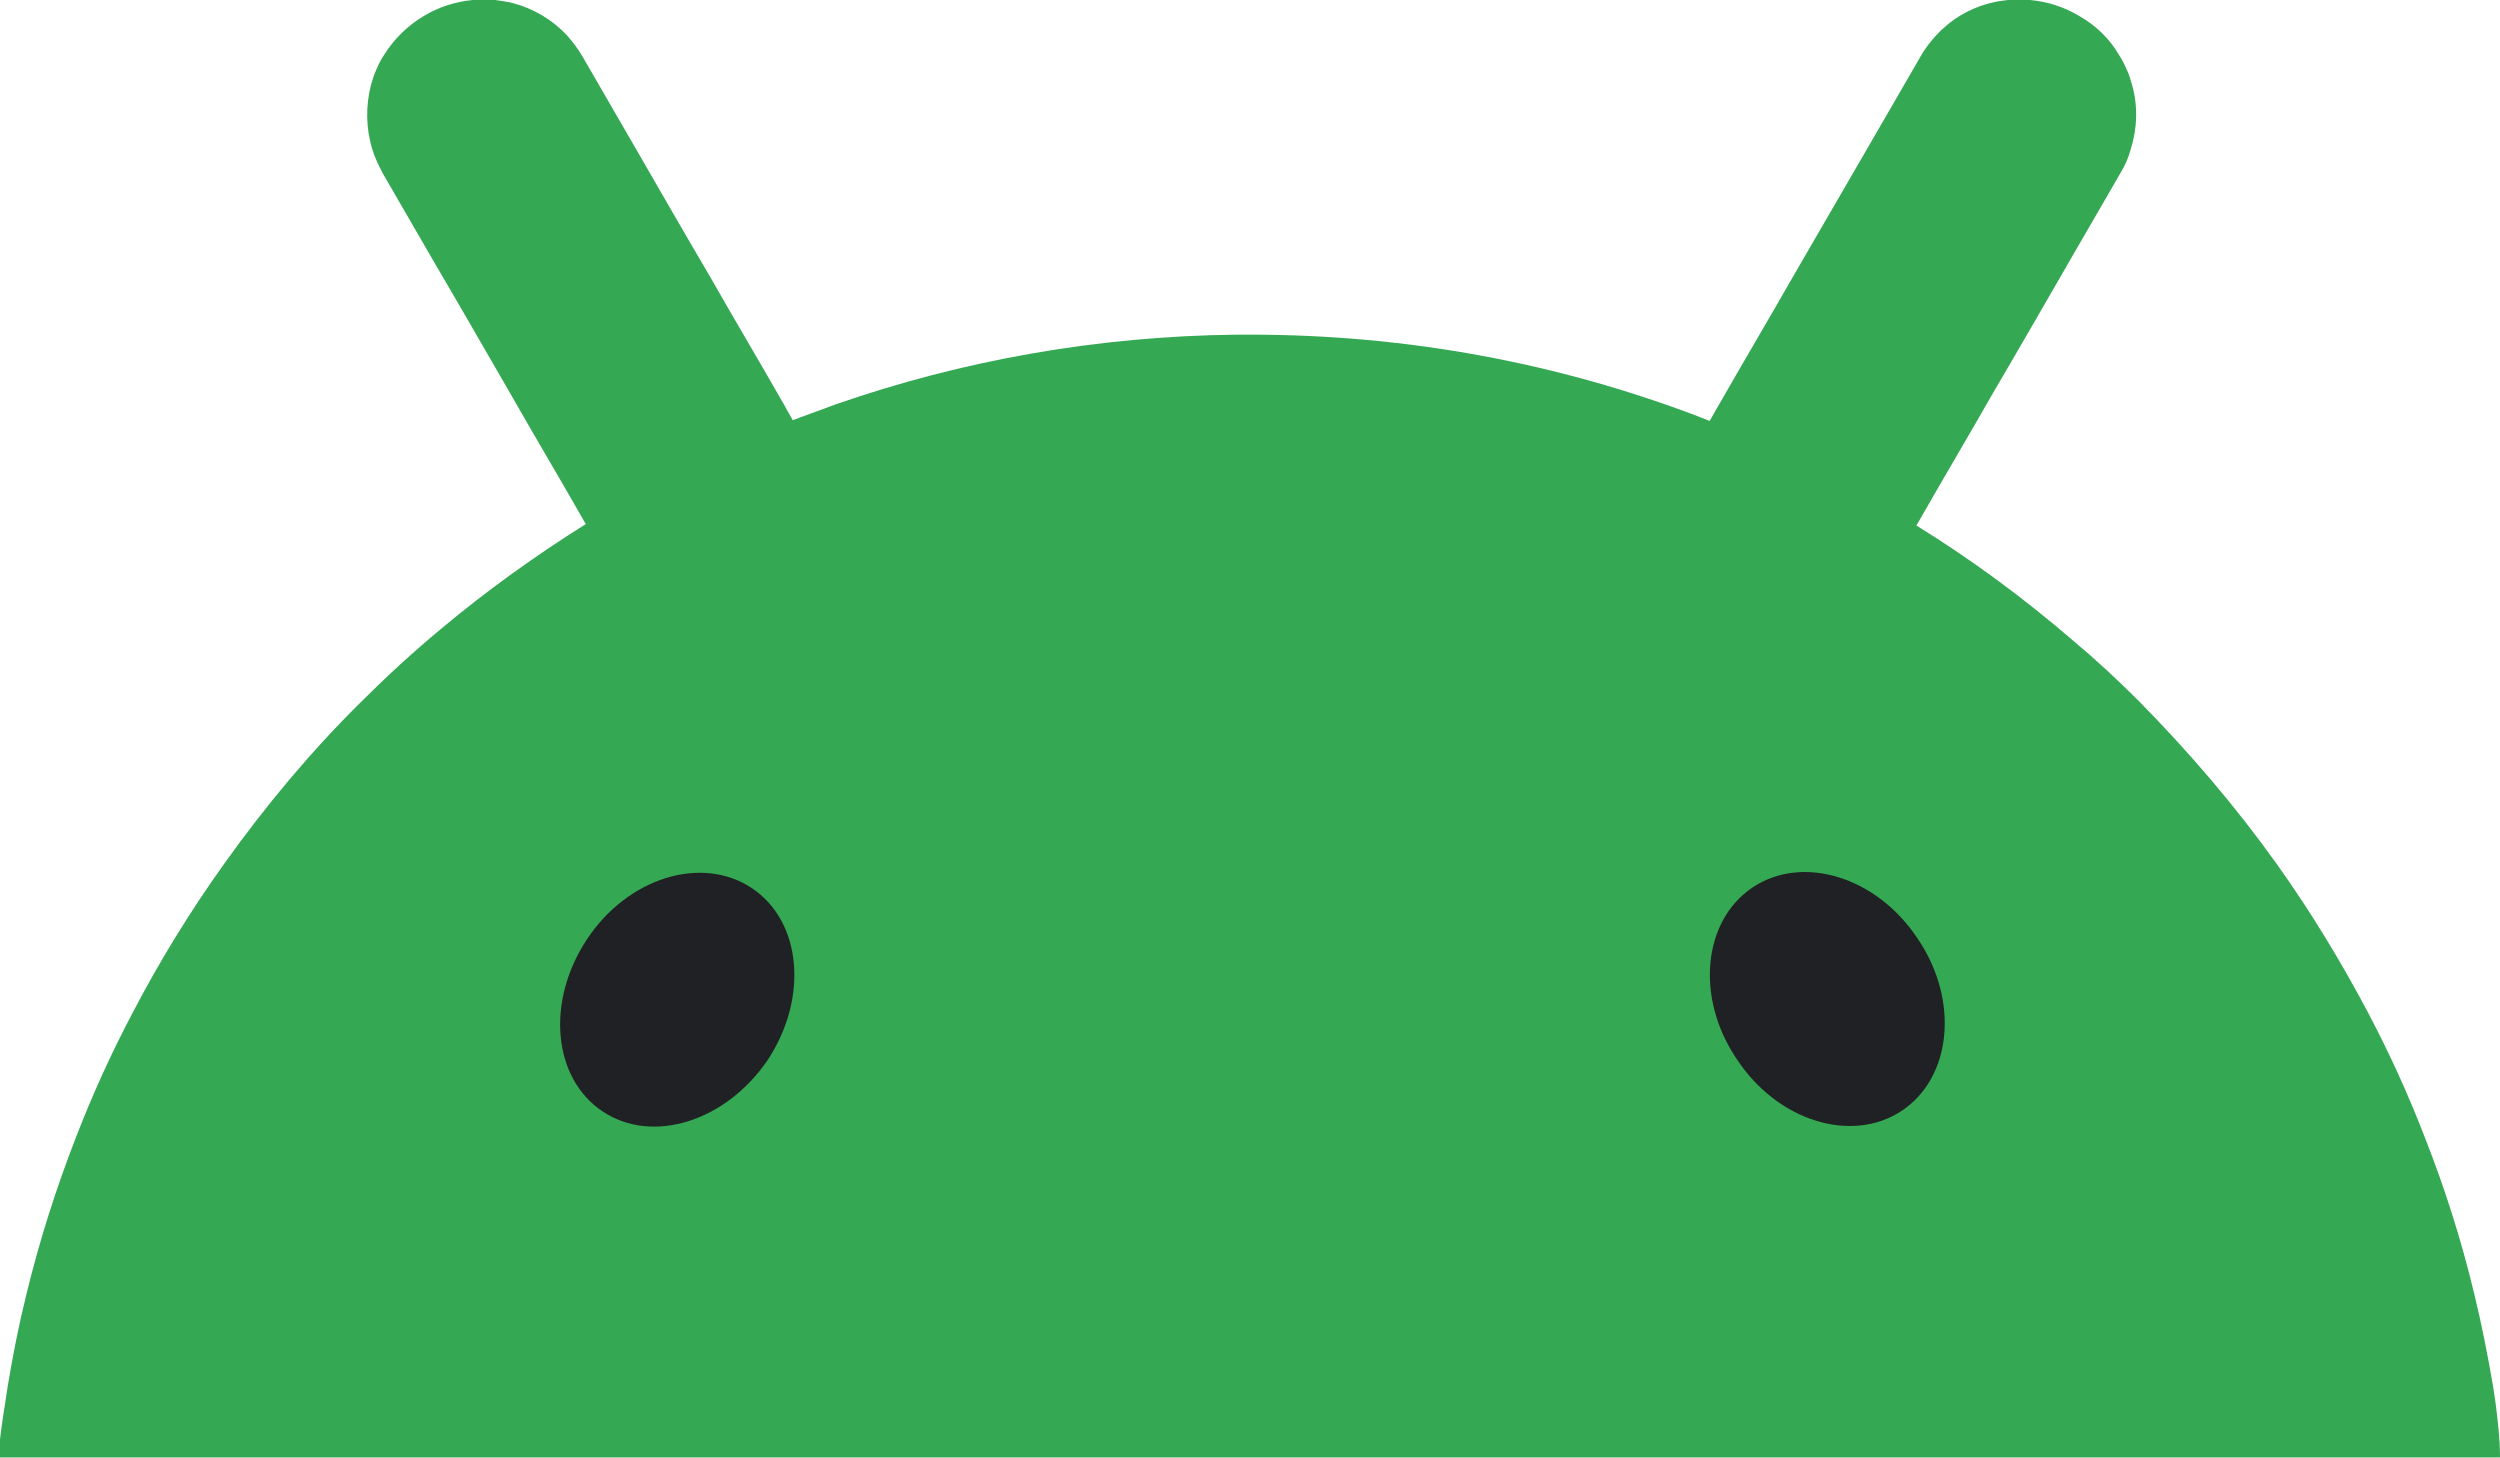
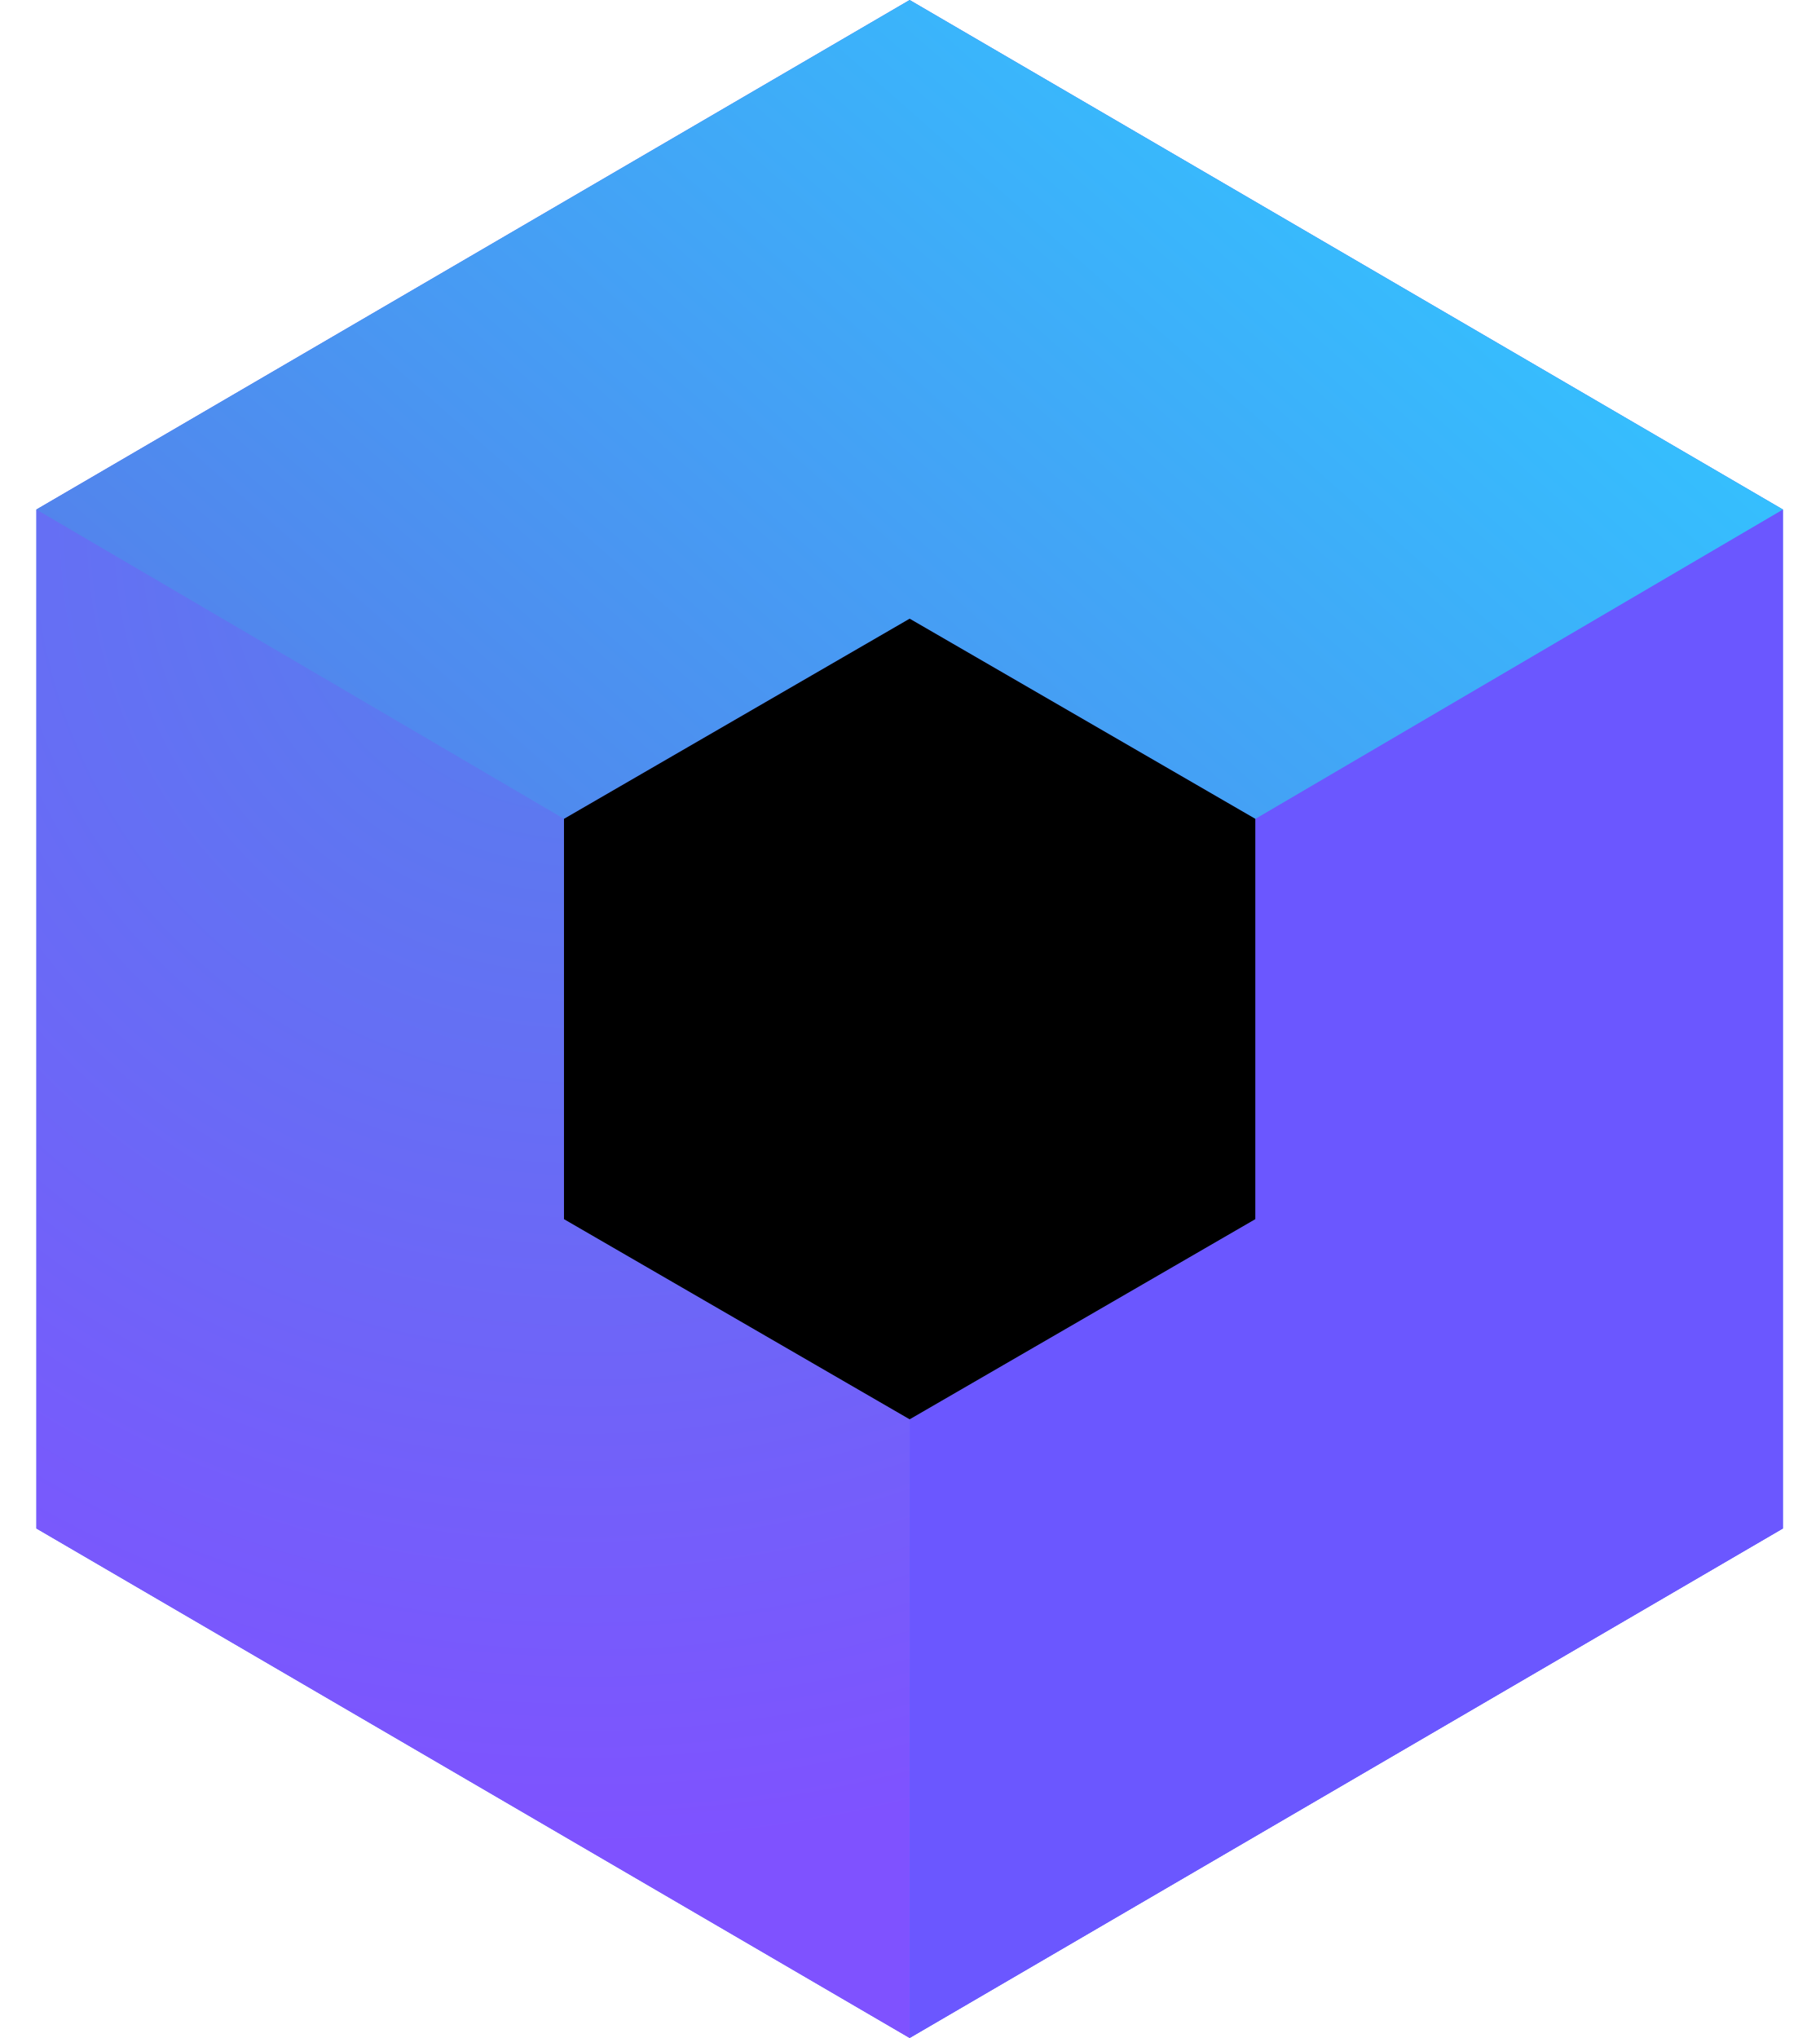
- <svg xmlns="http://www.w3.org/2000/svg" xmlns:xlink="http://www.w3.org/1999/xlink" version="1.1" x="0px" y="0px" viewBox="0 0 330.2 192.5" xml:space="preserve" id="svg5" width="330.2" height="192.5">
-   <defs id="defs5" />
-   <style type="text/css" id="style1">
- 	.st0{fill:#202124;}
- 	.st1{clip-path:url(#SVGID_00000034055883123690639930000008886705830115718281_);}
- 	.st2{fill:#34A853;}
- </style>
-   <g id="Layer_2" transform="translate(-275.3,-379.6)">
-     <g id="g5">
-       <defs id="defs1">
-         <rect id="SVGID_1_" x="275.3" y="379.6" width="330.5" height="192.5" />
-       </defs>
-       <clipPath id="SVGID_00000099632906935527403410000002792636259776861355_">
-         <use xlink:href="#SVGID_1_" style="overflow:visible" id="use1" />
-       </clipPath>
-       <g clip-path="url(#SVGID_00000099632906935527403410000002792636259776861355_)" id="g4">
-         <path class="st2" d="m 604.9,564.8 c -0.1,-0.7 -0.2,-1.3 -0.3,-2 -0.7,-4.1 -1.5,-8.2 -2.5,-12.3 -1.7,-7.1 -3.9,-14 -6.5,-20.6 -2.2,-5.7 -4.7,-11.2 -7.5,-16.5 -3.6,-6.8 -7.6,-13.4 -12.1,-19.7 -5.5,-7.7 -11.6,-14.8 -18.2,-21.5 -2.8,-2.8 -5.7,-5.5 -8.7,-8 -6.5,-5.6 -13.4,-10.7 -20.7,-15.2 0.1,-0.1 0.1,-0.2 0.2,-0.3 3.3,-5.8 6.7,-11.5 10,-17.3 3.3,-5.6 6.5,-11.2 9.8,-16.9 2.3,-4 4.7,-8.1 7,-12.1 0.6,-1 1,-1.9 1.3,-3 0.9,-2.8 1,-5.8 0.2,-8.6 -0.2,-0.7 -0.4,-1.4 -0.7,-2 -0.3,-0.7 -0.6,-1.3 -1,-1.9 -1.2,-2.1 -3,-3.9 -5.3,-5.2 -2,-1.2 -4.2,-1.9 -6.5,-2.1 -1,-0.1 -1.9,-0.1 -2.9,0 -0.8,0.1 -1.6,0.2 -2.3,0.4 -2.8,0.7 -5.3,2.2 -7.3,4.4 -0.7,0.8 -1.4,1.7 -1.9,2.6 -2.3,4 -4.7,8.1 -7,12.1 l -9.8,16.9 c -3.3,5.8 -6.7,11.5 -10,17.3 -0.4,0.6 -0.7,1.3 -1.1,1.9 -0.5,-0.2 -1,-0.4 -1.5,-0.6 -18.4,-7 -38.3,-10.8 -59.2,-10.8 -0.6,0 -1.1,0 -1.7,0 -18.5,0.2 -36.3,3.4 -53,9.2 -1.9,0.7 -3.8,1.4 -5.7,2.1 -0.3,-0.6 -0.7,-1.2 -1,-1.8 -3.3,-5.8 -6.7,-11.5 -10,-17.3 -3.3,-5.6 -6.5,-11.2 -9.8,-16.9 -2.3,-4 -4.7,-8.1 -7,-12.1 -0.6,-1 -1.2,-1.8 -1.9,-2.6 -2,-2.2 -4.6,-3.7 -7.3,-4.4 -0.8,-0.2 -1.6,-0.3 -2.3,-0.4 -1,-0.1 -1.9,-0.1 -2.9,0 -2.3,0.2 -4.5,0.9 -6.5,2.1 -2.2,1.3 -4,3.1 -5.3,5.2 -0.4,0.6 -0.7,1.2 -1,1.9 -0.3,0.7 -0.5,1.3 -0.7,2 -0.7,2.8 -0.7,5.7 0.2,8.6 0.3,1 0.8,2 1.3,3 2.3,4 4.7,8.1 7,12.1 3.3,5.6 6.5,11.2 9.8,16.9 3.3,5.8 6.7,11.5 10,17.3 0,0 0.1,0.1 0.1,0.1 -6.7,4.2 -13.1,8.8 -19.2,13.9 -3.6,3 -7.1,6.2 -10.4,9.5 -6.7,6.6 -12.7,13.8 -18.2,21.5 -4.5,6.3 -8.5,12.8 -12.1,19.7 -2.8,5.3 -5.3,10.8 -7.5,16.5 -2.6,6.7 -4.8,13.6 -6.5,20.6 -1,4 -1.8,8.1 -2.5,12.3 -0.1,0.7 -0.2,1.3 -0.3,2 -0.4,2.4 -0.7,4.8 -1,7.3 h 330.5 c 0,-2.5 -0.3,-4.9 -0.6,-7.3 z" id="path2" />
-         <path class="st0" d="m 526.5,526.3 c 6.6,-4.4 7.6,-14.6 2.1,-22.7 -5.4,-8.2 -15.2,-11.2 -21.8,-6.8 -6.6,4.4 -7.6,14.6 -2.1,22.7 5.4,8.2 15.2,11.2 21.8,6.8 z" id="path3" />
-         <path class="st0" d="m 376.7,519.6 c 5.4,-8.2 4.5,-18.3 -2.1,-22.7 -6.6,-4.4 -16.4,-1.4 -21.8,6.8 -5.4,8.2 -4.5,18.3 2.1,22.7 6.6,4.4 16.3,1.3 21.8,-6.8 z" id="path4" />
-       </g>
-     </g>
-   </g>
+ <svg xmlns="http://www.w3.org/2000/svg" width="50" height="56" viewBox="0 0 50 56" fill="none">
+   <path d="M49 14V42L25 56L1 42V14L25 0L49 14Z" fill="#6075F2" />
+   <path d="M34.5 22.5V33.5L25 39V56L49 42V14L34.5 22.5Z" fill="#6B57FF" />
+   <path d="M25 39L15.5 33.5V22.5L1 14V42L25 56V39Z" fill="url(#paint0_radial_1333_5021)" />
+   <path d="M15.5 22.5L25 17L34.5 22.5L49 14L25 0L1 14L15.5 22.5Z" fill="url(#paint1_linear_1333_5021)" />
+   <path d="M25 17L34.5 22.5V33.5L25 39L15.5 33.5L15.5 22.5L25 17Z" fill="black" />
+   <defs>
+     <radialGradient id="paint0_radial_1333_5021" cx="0" cy="0" r="1" gradientUnits="userSpaceOnUse" gradientTransform="translate(16.1306 14.4412) scale(42.1315 42.1318)">
+       <stop stop-color="#5383EC" />
+       <stop offset="0.867" stop-color="#7F52FF" />
+     </radialGradient>
+     <linearGradient id="paint1_linear_1333_5021" x1="37.172" y1="0.377" x2="10.973" y2="30.035" gradientUnits="userSpaceOnUse">
+       <stop stop-color="#33C3FF" />
+       <stop offset="0.878" stop-color="#5383EC" />
+     </linearGradient>
+   </defs>
</svg>
